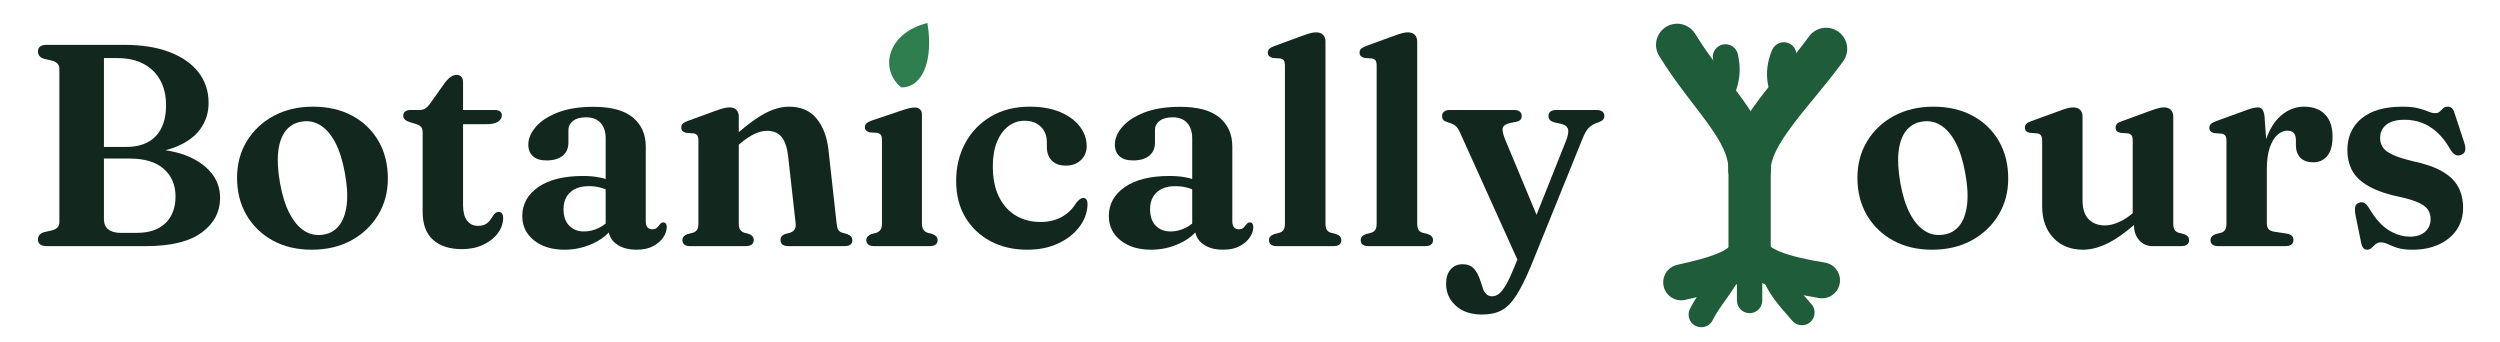
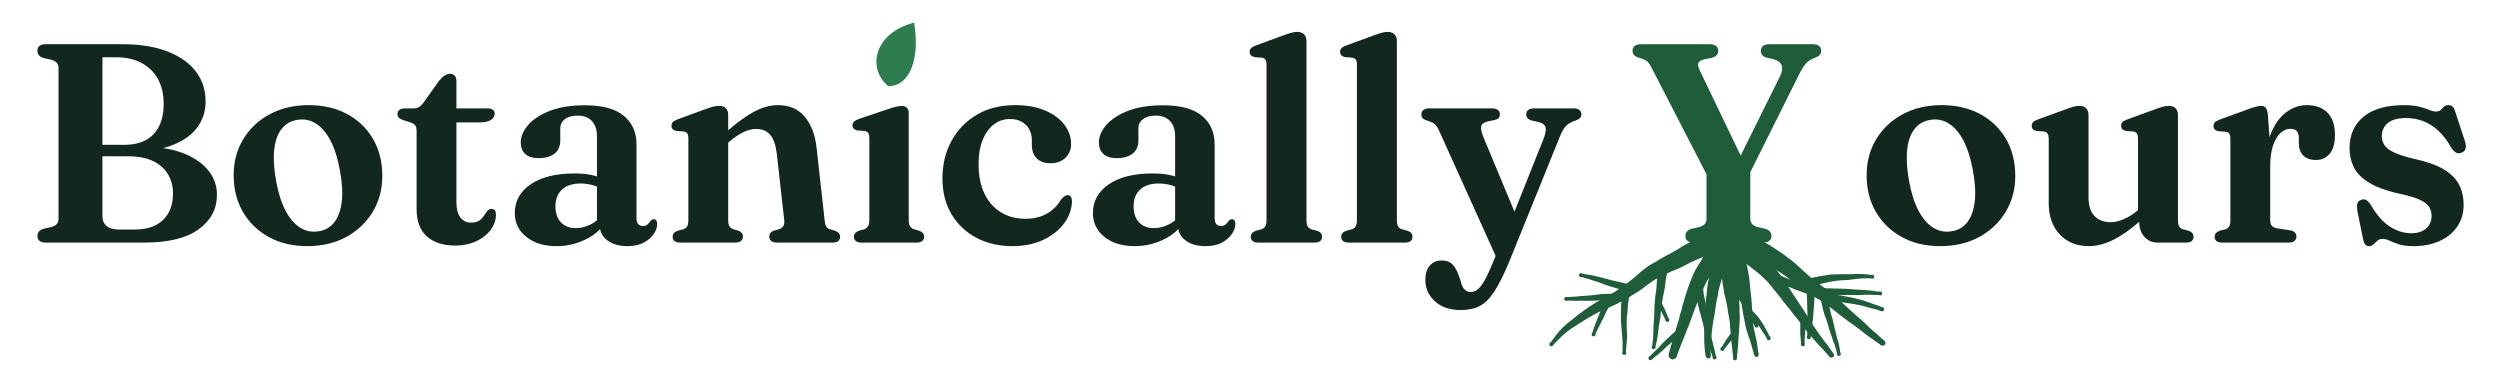
- <svg xmlns="http://www.w3.org/2000/svg" viewBox="-160 -1712 17390 2376" role="img" aria-label="Botanically Yours">
+ <svg xmlns="http://www.w3.org/2000/svg" viewBox="-160 -1712 17643 2712" role="img" aria-label="Botanically Yours">
  <g transform="scale(1,-1)">
    <path transform="translate(0.0,0)" d="M1371 337Q1371 188 1242.5 94.0Q1114 0 857 0H164Q133 0 118.5 12.5Q104 25 104 46Q104 84 146 97L203 110Q228 117 240.5 131.0Q253 145 253 167V1233Q253 1255 240.5 1269.0Q228 1283 203 1290L146 1303Q104 1316 104 1354Q104 1376 118.5 1388.0Q133 1400 164 1400H704Q890 1400 1021.5 1349.0Q1153 1298 1222.0 1207.5Q1291 1117 1291 996Q1291 895 1234.5 816.0Q1178 737 1067 692Q1032 677 991 667Q1064 656 1125 634Q1242 590 1306.5 513.5Q1371 437 1371 337ZM563 690H718Q807 690 869.0 723.5Q931 757 963.0 822.0Q995 887 995 980Q995 1079 955.5 1152.5Q916 1226 840.0 1267.0Q764 1308 654 1308H563ZM743 609H563V189Q563 140 593.5 116.0Q624 92 683 92H789Q878 92 938.5 123.0Q999 154 1030.0 211.5Q1061 269 1061 345Q1061 465 979.5 537.0Q898 609 743 609Z" fill="#12281F" />
    <path transform="translate(1418.0,0)" d="M600 970Q755 970 872.0 907.0Q989 844 1054.5 731.5Q1120 619 1120 470Q1120 329 1052.5 217.0Q985 105 866.0 40.0Q747 -25 590 -25Q436 -25 319.5 39.0Q203 103 137.0 215.5Q71 328 71 475Q71 618 138.5 729.5Q206 841 325.0 905.5Q444 970 600 970ZM671 80Q739 90 780.5 142.5Q822 195 833.5 287.0Q845 379 821 508Q798 637 754.0 720.5Q710 804 650.0 841.0Q590 878 520 866Q451 855 409.5 802.5Q368 750 357.5 658.5Q347 567 370 437Q393 309 437.0 225.5Q481 142 541.0 105.0Q601 68 671 80Z" fill="#12281F" />
    <path transform="translate(2609.0,0)" d="M126 849 80 863Q56 871 46.0 881.5Q36 892 36 906Q36 926 49.5 936.5Q63 947 86 947H147Q171 947 187.0 956.0Q203 965 220 988L329 1141Q350 1167 369.0 1179.0Q388 1191 407 1191Q428 1191 440.0 1178.0Q452 1165 452 1140V947H672Q695 947 708.5 937.5Q722 928 722 910Q722 884 696.0 866.0Q670 848 612 848H452V285Q452 215 479.5 178.0Q507 141 556 141Q593 141 613.5 155.5Q634 170 646.0 189.0Q658 208 669.5 222.5Q681 237 699 238Q714 238 722.5 228.0Q731 218 731 195Q730 138 693.5 89.0Q657 40 592.0 9.5Q527 -21 444 -21Q316 -21 243.5 43.5Q171 108 171 238V790Q171 816 160.5 828.5Q150 841 126 849Z" fill="#12281F" />
    <path transform="translate(3387.0,0)" d="M86 209Q86 334 197.5 411.0Q309 488 509 488Q574 488 627 477Q647 473 666 467V749Q666 819 630.5 857.5Q595 896 530 896Q471 896 439.0 871.0Q407 846 407 809V721Q407 661 367.0 628.5Q327 596 254 596Q192 596 160.0 625.5Q128 655 128 706Q128 769 180.0 829.5Q232 890 333.0 929.5Q434 969 582 969Q766 969 855.5 894.5Q945 820 945 693V173Q945 145 956.5 131.0Q968 117 989 117Q1011 117 1022.0 127.5Q1033 138 1041 149Q1046 156 1052.0 160.5Q1058 165 1067 165Q1079 165 1085.0 156.0Q1091 147 1091 132Q1091 98 1067.5 62.0Q1044 26 997.5 0.5Q951 -25 881 -25Q792 -25 739 16Q698 46 688 95Q642 47 577 18Q484 -25 380 -25Q249 -25 167.5 40.0Q86 105 86 209ZM666 395Q646 403 626 408Q590 417 549 417Q466 417 419.5 374.5Q373 332 373.0 257.0Q373 182 412.5 142.0Q452 102 515 102Q569 102 619 127Q644 139 666 157Z" fill="#12281F" />
    <path transform="translate(4508.0,0)" d="M471 902V793Q574 881 650 922Q740 970 821 970Q944 970 1012.0 887.5Q1080 805 1095 668L1151 163Q1154 130 1162.0 115.0Q1170 100 1189 94L1224 84Q1243 77 1252.0 66.5Q1261 56 1261 41Q1261 22 1248.0 11.0Q1235 0 1206 0H816Q761 0 761 44Q761 71 792 84L830 94Q849 101 859.5 116.0Q870 131 866 163L814 627Q804 714 769.5 758.0Q735 802 668 802Q626 802 579.5 780.0Q533 758 481 714L471 705V160Q471 129 480.0 115.0Q489 101 507 94L543 84Q575 71 575 44Q575 0 519 0H133Q105 0 92.0 11.0Q79 22 79 41Q79 56 87.5 66.5Q96 77 115 84L155 94Q173 101 181.5 115.0Q190 129 190 160V733Q190 759 182.5 770.0Q175 781 158 784L105 788Q87 792 79.0 801.0Q71 810 71 824Q71 841 80.5 851.0Q90 861 117 871L303 939Q341 953 364.0 959.0Q387 965 408 965Q439 965 455.0 947.5Q471 930 471 902Z" fill="#12281F" />
    <path transform="translate(5785.0,0)" d="M468 916V160Q468 130 477.5 115.5Q487 101 504 94L541 84Q558 78 567.5 67.5Q577 57 577 41Q577 22 563.0 11.0Q549 0 524 0H133Q109 0 95.0 11.0Q81 22 81 41Q81 56 90.0 66.5Q99 77 116 84L155 94Q172 102 181.0 115.5Q190 129 190 160V737Q190 763 182.0 773.5Q174 784 158 788L105 791Q88 796 79.5 804.5Q71 813 71 827Q71 843 82.0 853.5Q93 864 117 873L328 944Q361 955 380.5 959.5Q400 964 420 964Q442 964 455.0 951.0Q468 938 468 916Z" fill="#12281F" />
    <path d="M6109.0 1104.0 c-154.0 126.0 -98.0 378.0 182.0 448.0 c42.0 -252.0 -28.0 -448.0 -182.0 -448.0Z" fill="#2E7D4F" />
    <path transform="translate(6420.0,0)" d="M979 695Q979 638 939.5 599.0Q900 560 834 560Q769 560 735.5 595.5Q702 631 702 689V721Q702 789 660.0 830.5Q618 872 547 872Q484 872 434.0 834.0Q384 796 355.0 725.0Q326 654 326 555Q326 430 368.5 343.5Q411 257 486.0 212.5Q561 168 657 168Q742 168 805.5 203.0Q869 238 906 301Q923 321 934.0 328.0Q945 335 956 335Q972 335 979.0 320.5Q986 306 985 287Q981 202 926.0 131.0Q871 60 778.5 17.5Q686 -25 566 -25Q421 -25 309.5 34.5Q198 94 134.5 201.0Q71 308 71 453Q71 600 134.5 717.0Q198 834 313.0 902.0Q428 970 584 970Q706 970 794.5 932.5Q883 895 931.0 832.5Q979 770 979 695Z" fill="#12281F" />
    <path transform="translate(7467.0,0)" d="M86 209Q86 334 197.5 411.0Q309 488 509 488Q574 488 627 477Q647 473 666 467V749Q666 819 630.5 857.5Q595 896 530 896Q471 896 439.0 871.0Q407 846 407 809V721Q407 661 367.0 628.5Q327 596 254 596Q192 596 160.0 625.5Q128 655 128 706Q128 769 180.0 829.5Q232 890 333.0 929.5Q434 969 582 969Q766 969 855.5 894.5Q945 820 945 693V173Q945 145 956.5 131.0Q968 117 989 117Q1011 117 1022.0 127.5Q1033 138 1041 149Q1046 156 1052.0 160.5Q1058 165 1067 165Q1079 165 1085.0 156.0Q1091 147 1091 132Q1091 98 1067.5 62.0Q1044 26 997.5 0.5Q951 -25 881 -25Q792 -25 739 16Q698 46 688 95Q642 47 577 18Q484 -25 380 -25Q249 -25 167.5 40.0Q86 105 86 209ZM666 395Q646 403 626 408Q590 417 549 417Q466 417 419.5 374.5Q373 332 373.0 257.0Q373 182 412.5 142.0Q452 102 515 102Q569 102 619 127Q644 139 666 157Z" fill="#12281F" />
    <path transform="translate(8588.0,0)" d="M472 1423V160Q472 129 480.5 114.5Q489 100 507 94L545 84Q564 78 573.0 67.5Q582 57 582 41Q582 22 569.0 11.0Q556 0 527 0H133Q105 0 92.0 11.0Q79 22 79 41Q79 56 88.0 66.5Q97 77 116 84L155 94Q173 101 181.5 115.0Q190 129 190 160V1255Q190 1280 182.5 1291.0Q175 1302 158 1305L105 1309Q87 1314 79.0 1323.0Q71 1332 71 1346Q71 1362 81.0 1372.0Q91 1382 117 1392L303 1460Q343 1475 366.0 1481.0Q389 1487 406 1487Q439 1487 455.5 1469.5Q472 1452 472 1423Z" fill="#12281F" />
    <path transform="translate(9226.0,0)" d="M472 1423V160Q472 129 480.5 114.5Q489 100 507 94L545 84Q564 78 573.0 67.5Q582 57 582 41Q582 22 569.0 11.0Q556 0 527 0H133Q105 0 92.0 11.0Q79 22 79 41Q79 56 88.0 66.5Q97 77 116 84L155 94Q173 101 181.5 115.0Q190 129 190 160V1255Q190 1280 182.5 1291.0Q175 1302 158 1305L105 1309Q87 1314 79.0 1323.0Q71 1332 71 1346Q71 1362 81.0 1372.0Q91 1382 117 1392L303 1460Q343 1475 366.0 1481.0Q389 1487 406 1487Q439 1487 455.5 1469.5Q472 1452 472 1423Z" fill="#12281F" />
    <path transform="translate(9864.0,0)" d="M504 -159 531 -94 135 783Q118 823 99.5 837.5Q81 852 42 863Q23 869 15.0 879.0Q7 889 7 905Q7 925 21.5 936.0Q36 947 60 947H508Q533 947 547.0 936.0Q561 925 561 905Q561 889 552.0 879.0Q543 869 520 864L483 857Q437 847 429.5 823.0Q422 799 447 739L664 218L867 727Q891 786 883.0 814.0Q875 842 829 852L788 861Q766 867 756.5 878.0Q747 889 747 905Q747 925 761.0 936.0Q775 947 799 947H1083Q1108 947 1122.0 936.0Q1136 925 1136 905Q1136 891 1127.5 880.5Q1119 870 1097 862Q1053 848 1029.0 824.5Q1005 801 983 745L626 -137Q570 -271 522.0 -345.0Q474 -419 419.0 -447.5Q364 -476 286 -476Q170 -476 102.5 -414.5Q35 -353 35 -263Q35 -198 66.5 -162.0Q98 -126 150 -126Q201 -126 228.5 -156.5Q256 -187 273 -239L286 -277Q294 -313 312.0 -331.0Q330 -349 353 -349Q378 -349 399.0 -334.5Q420 -320 445.5 -279.5Q471 -239 504 -159Z" fill="#12281F" />
-     <g fill="none" stroke="#1F5C39" stroke-linecap="round" stroke-linejoin="round">
-       <path d="M12010.2 0.0 L12010.2 560.0" stroke-width="294.0" />
-       <path d="M12010.2 532.0 C12010.2 812.0 11730.2 1036.0 11506.2 1400.0" stroke-width="294.0" />
-       <path d="M12010.2 532.0 C12010.2 784.0 12318.2 1064.0 12542.2 1372.0" stroke-width="294.0" />
-       <path d="M11772.2 1008.0 C11842.2 1092.0 11870.2 1204.0 11842.2 1316.0" stroke-width="176.4" />
-       <path d="M12276.2 1022.0 C12206.2 1120.0 12206.2 1232.0 12248.2 1330.0" stroke-width="176.4" />
-       <path d="M12010.2 0.0 C11982.2 -140.0 11786.2 -196.0 11534.2 -252.0" stroke-width="249.9" />
-       <path d="M12010.2 0.0 C12038.2 -140.0 12262.2 -196.0 12514.2 -238.0" stroke-width="249.9" />
-       <path d="M11870.2 -168.0 C11814.2 -280.0 11730.2 -364.0 11674.2 -476.0" stroke-width="176.4" />
-       <path d="M12178.2 -168.0 C12206.2 -280.0 12290.2 -364.0 12374.2 -462.0" stroke-width="176.4" />
-       <path d="M12010.2 -56.0 L12010.2 -378.0" stroke-width="176.4" />
+     <path transform="translate(11331.2,0)" d="M861 497V167Q861 145 874.0 131.0Q887 117 911 110L968 97Q1010 84 1010 46Q1010 25 995.5 12.5Q981 0 950 0H463Q432 0 417.5 12.5Q403 25 403 46Q403 84 445 97L502 110Q527 117 539.5 131.0Q552 145 552 167V482L167 1229Q151 1262 137.5 1275.0Q124 1288 102 1296L71 1306Q48 1313 39.0 1325.5Q30 1338 30 1354Q30 1376 45.5 1388.0Q61 1400 92 1400H571Q603 1400 619.0 1388.0Q635 1376 635 1354Q635 1316 587 1303L539 1294Q502 1285 494.5 1268.5Q487 1252 504 1216L793 614L1071 1174Q1093 1219 1082.5 1250.0Q1072 1281 1024 1295L973 1306Q956 1311 946.0 1323.0Q936 1335 936 1354Q936 1376 951.0 1388.0Q966 1400 997 1400H1300Q1331 1400 1346.0 1388.0Q1361 1376 1361 1354Q1361 1337 1352.5 1326.0Q1344 1315 1322 1306L1306 1300Q1286 1292 1269.0 1278.5Q1252 1265 1234.5 1238.5Q1217 1212 1194 1164Z" fill="#1F5C39" />
+     <g fill="#1F5C39">
+       <path d="M12061 -26 L12027 -36 L11996 -45 L11965 -57 L11932 -70 L11900 -83 L11867 -98 L11833 -112 L11802 -126 L11771 -140 L11740 -156 L11706 -173 L11671 -189 L11638 -202 L11608 -216 L11576 -233 L11544 -248 L11516 -263 L11489 -282 L11461 -302 L11432 -324 L11400 -346 L11369 -365 L11338 -385 L11305 -404 L11272 -421 L11239 -438 L11205 -453 L11172 -467 L11140 -481 L11110 -497 L11079 -514 L11048 -532 L11018 -550 L10988 -569 L10957 -589 L10927 -608 L10900 -628 L10873 -650 L10848 -675 L10823 -700 L10797 -726 L10779 -710 L10801 -681 L10822 -652 L10846 -623 L10872 -596 L10900 -571 L10929 -548 L10957 -526 L10985 -503 L11015 -482 L11045 -460 L11076 -440 L11107 -420 L11140 -402 L11172 -384 L11202 -368 L11232 -350 L11261 -331 L11289 -311 L11318 -290 L11346 -269 L11372 -248 L11399 -224 L11427 -200 L11458 -176 L11491 -154 L11524 -136 L11554 -117 L11588 -98 L11620 -81 L11650 -65 L11680 -48 L11711 -28 L11744 -9 L11778 8 L11810 24 L11841 41 L11875 57 L11908 73 L11943 90 L11980 104 L12015 116Z" />
+       <circle cx="10788" cy="-718" r="14" />
+       <path d="M11615 -173 L11607 -208 L11599 -242 L11594 -276 L11590 -312 L11583 -349 L11576 -384 L11570 -419 L11565 -453 L11561 -489 L11558 -525 L11552 -561 L11546 -596 L11542 -632 L11537 -668 L11530 -704 L11521 -739 L11500 -736 L11503 -700 L11507 -665 L11508 -629 L11509 -593 L11511 -557 L11514 -521 L11515 -486 L11516 -449 L11519 -413 L11522 -376 L11528 -340 L11531 -306 L11533 -270 L11536 -232 L11542 -196 L11548 -160Z" />
+       <circle cx="11510" cy="-738" r="14" />
+       <path d="M11559 -409 L11574 -441 L11590 -474 L11604 -507 L11617 -541 L11596 -550 L11580 -518 L11564 -486 L11547 -455 L11531 -422Z" />
+       <circle cx="11607" cy="-546" r="14" />
+       <path d="M11334 -353 L11301 -340 L11268 -329 L11234 -318 L11199 -308 L11165 -296 L11131 -283 L11097 -272 L11063 -261 L11029 -251 L10995 -241 L10999 -219 L11035 -224 L11071 -230 L11107 -238 L11142 -247 L11177 -256 L11211 -265 L11246 -273 L11282 -281 L11318 -290 L11353 -302Z" />
+       <circle cx="10997" cy="-230" r="14" />
+       <path d="M11340 -350 L11336 -387 L11331 -422 L11327 -457 L11325 -493 L11321 -528 L11320 -563 L11320 -598 L11322 -634 L11322 -671 L11320 -708 L11316 -744 L11314 -779 L11292 -779 L11290 -743 L11291 -707 L11289 -672 L11286 -636 L11283 -601 L11280 -564 L11279 -527 L11280 -491 L11280 -454 L11282 -417 L11286 -381 L11287 -346Z" />
+       <circle cx="11303" cy="-779" r="14" />
+       <path d="M11251 -410 L11216 -408 L11180 -407 L11145 -406 L11110 -409 L11074 -410 L11037 -411 L11001 -410 L10965 -411 L10929 -410 L10893 -408 L10893 -386 L10928 -383 L10964 -381 L11000 -377 L11036 -375 L11071 -372 L11107 -368 L11143 -363 L11180 -362 L11216 -361 L11253 -361Z" />
+       <circle cx="10893" cy="-397" r="14" />
+       <path d="M11208 -429 L11191 -460 L11174 -491 L11160 -524 L11143 -556 L11127 -588 L11111 -620 L11096 -652 L11075 -644 L11086 -610 L11098 -576 L11111 -542 L11125 -509 L11137 -475 L11152 -441 L11168 -408Z" />
+       <circle cx="11086" cy="-648" r="14" />
+       <path d="M12089 1 L12066 -24 L12044 -49 L12023 -76 L12002 -105 L11981 -133 L11961 -161 L11941 -192 L11919 -221 L11900 -248 L11884 -276 L11869 -306 L11855 -338 L11840 -370 L11827 -402 L11814 -435 L11801 -467 L11789 -501 L11776 -535 L11764 -570 L11750 -604 L11737 -637 L11724 -671 L11710 -704 L11697 -737 L11685 -770 L11673 -804 L11617 -787 L11626 -752 L11636 -717 L11646 -681 L11657 -647 L11667 -613 L11677 -578 L11688 -544 L11696 -509 L11707 -475 L11715 -440 L11726 -404 L11736 -370 L11748 -334 L11760 -299 L11773 -265 L11788 -229 L11805 -193 L11825 -159 L11844 -129 L11861 -98 L11880 -66 L11900 -35 L11919 -4 L11940 28 L11963 60 L11987 89Z" />
+       <circle cx="11645" cy="-795" r="29" />
+       <path d="M11852 -279 L11858 -315 L11862 -351 L11868 -386 L11875 -421 L11880 -456 L11888 -491 L11895 -527 L11902 -562 L11907 -599 L11912 -634 L11918 -669 L11926 -703 L11935 -738 L11943 -773 L11951 -808 L11930 -814 L11917 -780 L11906 -746 L11893 -712 L11882 -677 L11874 -641 L11866 -606 L11858 -571 L11849 -537 L11840 -502 L11830 -468 L11822 -432 L11813 -397 L11804 -361 L11798 -326 L11790 -291Z" />
+       <circle cx="11940" cy="-811" r="14" />
+       <path d="M11715 -643 L11686 -663 L11659 -685 L11632 -708 L11605 -731 L11579 -756 L11552 -780 L11524 -803 L11496 -826 L11478 -807 L11504 -781 L11530 -756 L11555 -731 L11579 -704 L11606 -679 L11632 -654 L11660 -629 L11689 -607Z" />
+       <circle cx="11487" cy="-816" r="14" />
+       <path d="M12092 27 L12080 -6 L12069 -40 L12056 -75 L12043 -109 L12029 -142 L12017 -175 L12006 -208 L11995 -241 L11986 -275 L11976 -308 L11968 -341 L11962 -377 L11954 -412 L11949 -445 L11944 -481 L11938 -518 L11931 -553 L11926 -587 L11922 -622 L11918 -658 L11914 -693 L11912 -728 L11912 -763 L11913 -799 L11878 -802 L11872 -766 L11869 -729 L11867 -692 L11867 -655 L11867 -619 L11867 -583 L11869 -545 L11872 -509 L11875 -474 L11876 -438 L11879 -400 L11884 -365 L11887 -328 L11892 -291 L11899 -254 L11906 -218 L11915 -181 L11924 -146 L11934 -110 L11945 -75 L11955 -41 L11964 -8 L11973 27 L11983 63Z" />
+       <circle cx="11896" cy="-800" r="18" />
+       <path d="M12063 116 L12099 102 L12134 85 L12167 68 L12199 52 L12231 36 L12266 19 L12298 -1 L12331 -19 L12362 -40 L12393 -60 L12425 -82 L12454 -104 L12484 -126 L12514 -151 L12542 -177 L12568 -201 L12594 -224 L12620 -247 L12647 -269 L12675 -289 L12703 -311 L12733 -331 L12763 -355 L12792 -379 L12819 -404 L12846 -429 L12872 -453 L12898 -477 L12924 -501 L12951 -524 L12979 -548 L13006 -573 L13032 -599 L13058 -622 L13085 -645 L13112 -670 L13139 -693 L13115 -724 L13085 -703 L13056 -682 L13027 -662 L12997 -640 L12969 -617 L12941 -596 L12912 -575 L12882 -554 L12853 -532 L12824 -510 L12795 -487 L12767 -465 L12739 -444 L12711 -424 L12683 -405 L12652 -388 L12621 -368 L12590 -349 L12559 -327 L12528 -305 L12499 -282 L12470 -259 L12444 -238 L12417 -220 L12387 -201 L12357 -182 L12328 -165 L12297 -148 L12267 -131 L12236 -117 L12205 -101 L12175 -89 L12141 -75 L12107 -61 L12075 -47 L12045 -36 L12013 -26Z" />
+       <circle cx="13127" cy="-709" r="19" />
+       <path d="M12582 -257 L12618 -250 L12653 -243 L12689 -236 L12725 -231 L12762 -225 L12800 -224 L12836 -223 L12872 -223 L12908 -223 L12944 -221 L12981 -222 L13018 -224 L13054 -230 L13052 -252 L13016 -252 L12981 -253 L12946 -256 L12910 -260 L12874 -264 L12838 -266 L12803 -269 L12769 -274 L12734 -281 L12700 -289 L12666 -297 L12631 -307 L12596 -316Z" />
+       <circle cx="13053" cy="-241" r="14" />
+       <path d="M12648 -308 L12647 -345 L12645 -381 L12644 -417 L12641 -453 L12638 -489 L12636 -525 L12631 -561 L12628 -598 L12622 -634 L12616 -669 L12594 -667 L12594 -631 L12595 -595 L12595 -559 L12596 -524 L12595 -488 L12594 -452 L12593 -416 L12592 -380 L12591 -345 L12589 -309Z" />
+       <circle cx="12605" cy="-668" r="14" />
+       <path d="M12677 -322 L12713 -322 L12749 -323 L12785 -324 L12821 -325 L12858 -326 L12894 -328 L12930 -331 L12966 -333 L13002 -335 L13039 -338 L13074 -343 L13110 -348 L13108 -370 L13072 -370 L13036 -368 L13001 -368 L12965 -370 L12929 -370 L12893 -370 L12857 -370 L12822 -372 L12786 -373 L12750 -375 L12714 -375 L12678 -377Z" />
+       <circle cx="13109" cy="-359" r="14" />
+       <path d="M12734 -362 L12742 -398 L12747 -434 L12754 -468 L12761 -502 L12772 -537 L12780 -572 L12788 -607 L12797 -642 L12806 -677 L12816 -712 L12823 -748 L12828 -784 L12806 -788 L12797 -753 L12787 -720 L12774 -686 L12763 -652 L12751 -618 L12741 -583 L12731 -549 L12718 -515 L12707 -479 L12699 -443 L12691 -409 L12682 -374Z" />
+       <circle cx="12817" cy="-786" r="14" />
+       <path d="M12739 -363 L12775 -367 L12811 -371 L12848 -377 L12884 -383 L12920 -391 L12955 -399 L12991 -409 L13026 -421 L13059 -433 L13094 -445 L13128 -459 L13118 -484 L13085 -473 L13050 -464 L13015 -455 L12981 -445 L12947 -438 L12912 -432 L12877 -427 L12842 -422 L12807 -419 L12771 -417 L12735 -415Z" />
+       <circle cx="13123" cy="-471" r="14" />
+       <path d="M12085 93 L12110 67 L12134 40 L12158 16 L12182 -8 L12208 -32 L12234 -55 L12261 -79 L12288 -104 L12316 -129 L12344 -157 L12369 -185 L12394 -215 L12416 -246 L12437 -277 L12457 -307 L12477 -337 L12496 -368 L12516 -397 L12536 -427 L12556 -458 L12576 -488 L12595 -518 L12615 -549 L12633 -580 L12653 -609 L12673 -638 L12694 -667 L12714 -695 L12737 -723 L12758 -754 L12779 -783 L12751 -805 L12727 -778 L12704 -752 L12679 -727 L12654 -699 L12630 -672 L12606 -644 L12582 -615 L12561 -586 L12539 -558 L12517 -530 L12494 -502 L12473 -474 L12450 -446 L12426 -417 L12405 -388 L12383 -361 L12360 -333 L12338 -305 L12317 -280 L12293 -256 L12268 -232 L12243 -211 L12216 -190 L12188 -168 L12159 -147 L12130 -124 L12101 -101 L12072 -77 L12043 -52 L12017 -27 L11991 -3Z" />
+       <circle cx="12765" cy="-794" r="18" />
+       <path d="M12364 -218 L12399 -230 L12433 -245 L12466 -258 L12500 -273 L12533 -289 L12565 -304 L12598 -319 L12631 -334 L12663 -349 L12697 -364 L12729 -383 L12759 -403 L12749 -422 L12716 -407 L12684 -393 L12650 -381 L12616 -369 L12582 -358 L12548 -345 L12514 -333 L12481 -319 L12448 -308 L12413 -297 L12380 -285 L12346 -276Z" />
+       <circle cx="12754" cy="-412" r="14" />
+       <path d="M12588 -540 L12584 -575 L12581 -611 L12578 -646 L12576 -682 L12574 -717 L12552 -718 L12548 -682 L12545 -646 L12545 -609 L12545 -573 L12547 -537Z" />
+       <circle cx="12563" cy="-718" r="14" />
+       <path d="M12091 66 L12103 33 L12115 0 L12129 -35 L12141 -71 L12152 -105 L12163 -141 L12172 -179 L12179 -216 L12185 -253 L12189 -290 L12192 -326 L12196 -362 L12200 -399 L12203 -435 L12205 -471 L12207 -507 L12210 -542 L12213 -577 L12218 -611 L12226 -645 L12234 -681 L12241 -717 L12245 -753 L12251 -788 L12221 -795 L12210 -760 L12201 -726 L12191 -692 L12179 -659 L12167 -623 L12158 -587 L12151 -550 L12144 -515 L12138 -479 L12132 -443 L12127 -408 L12120 -374 L12112 -338 L12106 -303 L12099 -269 L12090 -235 L12081 -202 L12070 -171 L12058 -139 L12044 -106 L12031 -74 L12015 -43 L11999 -10 L11984 24Z" />
+       <circle cx="12236" cy="-792" r="15" />
+       <path d="M12186 -460 L12211 -486 L12237 -512 L12260 -542 L12281 -573 L12299 -605 L12316 -637 L12332 -669 L12313 -680 L12293 -650 L12274 -620 L12254 -591 L12233 -563 L12210 -538 L12184 -514 L12158 -489Z" />
+       <circle cx="12322" cy="-675" r="14" />
+       <path d="M12113 51 L12113 13 L12112 -25 L12111 -63 L12108 -98 L12107 -133 L12105 -169 L12104 -203 L12105 -238 L12106 -274 L12106 -310 L12107 -343 L12111 -378 L12114 -415 L12116 -453 L12116 -489 L12118 -525 L12117 -564 L12114 -601 L12112 -637 L12109 -672 L12107 -708 L12104 -744 L12101 -780 L12096 -817 L12072 -816 L12068 -781 L12064 -745 L12060 -709 L12056 -673 L12053 -637 L12050 -601 L12048 -566 L12043 -532 L12036 -497 L12031 -461 L12025 -428 L12017 -393 L12008 -357 L12002 -319 L11996 -283 L11992 -248 L11986 -211 L11982 -172 L11979 -136 L11976 -100 L11974 -63 L11971 -29 L11968 5 L11963 39Z" />
+       <circle cx="12084" cy="-817" r="14" />
+       <path d="M12075 -256 L12099 -285 L12122 -316 L12141 -348 L12159 -380 L12176 -412 L12193 -446 L12206 -480 L12220 -514 L12232 -547 L12245 -581 L12226 -591 L12206 -560 L12188 -528 L12171 -497 L12154 -466 L12135 -436 L12115 -407 L12095 -378 L12074 -351 L12052 -325 L12027 -301Z" />
+       <circle cx="12236" cy="-586" r="14" />
+       <path d="M12096 -648 L12071 -674 L12049 -701 L12027 -729 L12004 -757 L11986 -744 L12005 -714 L12024 -683 L12046 -653 L12069 -625Z" />
+       <circle cx="11995" cy="-751" r="14" />
    </g>
-     <path transform="translate(12689.2,0)" d="M600 970Q755 970 872.0 907.0Q989 844 1054.5 731.5Q1120 619 1120 470Q1120 329 1052.5 217.0Q985 105 866.0 40.0Q747 -25 590 -25Q436 -25 319.5 39.0Q203 103 137.0 215.5Q71 328 71 475Q71 618 138.5 729.5Q206 841 325.0 905.5Q444 970 600 970ZM671 80Q739 90 780.5 142.5Q822 195 833.5 287.0Q845 379 821 508Q798 637 754.0 720.5Q710 804 650.0 841.0Q590 878 520 866Q451 855 409.5 802.5Q368 750 357.5 658.5Q347 567 370 437Q393 309 437.0 225.5Q481 142 541.0 105.0Q601 68 671 80Z" fill="#12281F" />
-     <path transform="translate(13880.2,0)" d="M804 144V147Q704 61 626 22Q532 -25 449 -25Q321 -25 243.0 57.5Q165 140 165 278V733Q165 758 157.0 769.5Q149 781 132 784L79 788Q61 792 53.0 801.0Q45 810 45 824Q45 840 55.0 850.5Q65 861 91 870L278 938Q317 953 340.0 959.0Q363 965 380 965Q413 965 429.5 947.5Q446 930 446 901V319Q446 231 488.0 187.5Q530 144 602 144Q646 144 696 166Q744 186 795 229V733Q795 758 787.5 769.5Q780 781 763 784L710 788Q692 792 684.0 801.0Q676 810 676 824Q676 840 685.5 850.5Q695 861 722 870L908 938Q946 952 969.5 958.5Q993 965 1013 965Q1044 965 1060.5 947.5Q1077 930 1077 901V160Q1077 129 1085.5 114.5Q1094 100 1112 94L1150 84Q1169 78 1178.0 67.5Q1187 57 1187 41Q1187 22 1174.0 11.0Q1161 0 1132 0H931Q877 0 840.5 40.5Q804 81 804 144Z" fill="#12281F" />
-     <path transform="translate(15137.2,0)" d="M455 901 466 744Q471 759 477 773Q518 871 585.0 920.5Q652 970 729 970Q824 970 876.0 916.0Q928 862 928 761Q928 671 891.0 627.0Q854 583 795 583Q735 583 704.0 615.0Q673 647 673 704V740Q672 772 658.0 787.5Q644 803 612 803Q577 803 544.5 774.0Q512 745 491.5 686.0Q471 627 471 535V161Q471 132 482.5 118.5Q494 105 524 100L610 87Q633 83 644.5 72.0Q656 61 656 42Q656 22 641.5 11.0Q627 0 600 0H133Q105 0 92.0 11.0Q79 22 79 41Q79 56 88.0 66.5Q97 77 116 84L155 94Q173 100 181.5 114.5Q190 129 190 160V731Q190 757 182.5 768.0Q175 779 158 782L105 786Q87 790 79.0 799.0Q71 808 71 822Q71 839 81.0 849.0Q91 859 117 869L299 935Q348 954 371.0 959.5Q394 965 407 965Q429 965 440.0 950.5Q451 936 455 901Z" fill="#12281F" />
-     <path transform="translate(16094.2,0)" d="M509 66Q578 66 615.5 100.5Q653 135 653 187Q653 220 638.5 247.0Q624 274 582.5 296.0Q541 318 462 337Q308 368 223.5 416.0Q139 464 106.5 527.5Q74 591 74 667Q74 806 172.5 888.0Q271 970 457 970Q524 970 566.5 959.0Q609 948 636.0 936.5Q663 925 684 925Q706 925 717.5 936.5Q729 948 740.5 959.0Q752 970 773 970Q788 970 800.0 960.5Q812 951 820 924L886 723Q898 688 893.5 666.0Q889 644 866 635Q843 626 826.5 634.5Q810 643 794 666Q750 745 698.5 791.5Q647 838 590.5 858.5Q534 879 473 879Q388 879 345.0 844.5Q302 810 302 751Q302 716 320.0 688.0Q338 660 387.5 636.5Q437 613 529 591Q660 563 736.0 518.5Q812 474 845.5 411.5Q879 349 879 265Q879 179 834.5 113.5Q790 48 710.5 11.5Q631 -25 527 -25Q461 -25 421.5 -12.0Q382 1 356.5 13.5Q331 26 307 26Q285 26 270.5 13.5Q256 1 243.0 -12.0Q230 -25 211 -25Q196 -25 185.5 -14.0Q175 -3 170 23L131 214Q124 254 128.5 273.5Q133 293 154 301Q176 310 193.0 299.5Q210 289 227 261Q289 156 361.5 111.0Q434 66 509 66Z" fill="#12281F" />
+     <path transform="translate(12942.2,0)" d="M600 970Q755 970 872.0 907.0Q989 844 1054.5 731.5Q1120 619 1120 470Q1120 329 1052.5 217.0Q985 105 866.0 40.0Q747 -25 590 -25Q436 -25 319.5 39.0Q203 103 137.0 215.5Q71 328 71 475Q71 618 138.5 729.5Q206 841 325.0 905.5Q444 970 600 970ZM671 80Q739 90 780.5 142.5Q822 195 833.5 287.0Q845 379 821 508Q798 637 754.0 720.5Q710 804 650.0 841.0Q590 878 520 866Q451 855 409.5 802.5Q368 750 357.5 658.5Q347 567 370 437Q393 309 437.0 225.5Q481 142 541.0 105.0Q601 68 671 80Z" fill="#12281F" />
+     <path transform="translate(14133.2,0)" d="M804 144V147Q704 61 626 22Q532 -25 449 -25Q321 -25 243.0 57.5Q165 140 165 278V733Q165 758 157.0 769.5Q149 781 132 784L79 788Q61 792 53.0 801.0Q45 810 45 824Q45 840 55.0 850.5Q65 861 91 870L278 938Q317 953 340.0 959.0Q363 965 380 965Q413 965 429.5 947.5Q446 930 446 901V319Q446 231 488.0 187.5Q530 144 602 144Q646 144 696 166Q744 186 795 229V733Q795 758 787.5 769.5Q780 781 763 784L710 788Q692 792 684.0 801.0Q676 810 676 824Q676 840 685.5 850.5Q695 861 722 870L908 938Q946 952 969.5 958.5Q993 965 1013 965Q1044 965 1060.5 947.5Q1077 930 1077 901V160Q1077 129 1085.5 114.5Q1094 100 1112 94L1150 84Q1169 78 1178.0 67.5Q1187 57 1187 41Q1187 22 1174.0 11.0Q1161 0 1132 0H931Q877 0 840.5 40.5Q804 81 804 144Z" fill="#12281F" />
+     <path transform="translate(15390.2,0)" d="M455 901 466 744Q471 759 477 773Q518 871 585.0 920.5Q652 970 729 970Q824 970 876.0 916.0Q928 862 928 761Q928 671 891.0 627.0Q854 583 795 583Q735 583 704.0 615.0Q673 647 673 704V740Q672 772 658.0 787.5Q644 803 612 803Q577 803 544.5 774.0Q512 745 491.5 686.0Q471 627 471 535V161Q471 132 482.5 118.5Q494 105 524 100L610 87Q633 83 644.5 72.0Q656 61 656 42Q656 22 641.5 11.0Q627 0 600 0H133Q105 0 92.0 11.0Q79 22 79 41Q79 56 88.0 66.5Q97 77 116 84L155 94Q173 100 181.5 114.5Q190 129 190 160V731Q190 757 182.5 768.0Q175 779 158 782L105 786Q87 790 79.0 799.0Q71 808 71 822Q71 839 81.0 849.0Q91 859 117 869L299 935Q348 954 371.0 959.5Q394 965 407 965Q429 965 440.0 950.5Q451 936 455 901Z" fill="#12281F" />
+     <path transform="translate(16347.2,0)" d="M509 66Q578 66 615.5 100.5Q653 135 653 187Q653 220 638.5 247.0Q624 274 582.5 296.0Q541 318 462 337Q308 368 223.5 416.0Q139 464 106.5 527.5Q74 591 74 667Q74 806 172.5 888.0Q271 970 457 970Q524 970 566.5 959.0Q609 948 636.0 936.5Q663 925 684 925Q706 925 717.5 936.5Q729 948 740.5 959.0Q752 970 773 970Q788 970 800.0 960.5Q812 951 820 924L886 723Q898 688 893.5 666.0Q889 644 866 635Q843 626 826.5 634.5Q810 643 794 666Q750 745 698.5 791.5Q647 838 590.5 858.5Q534 879 473 879Q388 879 345.0 844.5Q302 810 302 751Q302 716 320.0 688.0Q338 660 387.5 636.5Q437 613 529 591Q660 563 736.0 518.5Q812 474 845.5 411.5Q879 349 879 265Q879 179 834.5 113.5Q790 48 710.5 11.5Q631 -25 527 -25Q461 -25 421.5 -12.0Q382 1 356.5 13.5Q331 26 307 26Q285 26 270.5 13.5Q256 1 243.0 -12.0Q230 -25 211 -25Q196 -25 185.5 -14.0Q175 -3 170 23L131 214Q124 254 128.5 273.5Q133 293 154 301Q176 310 193.0 299.5Q210 289 227 261Q289 156 361.5 111.0Q434 66 509 66Z" fill="#12281F" />
  </g>
</svg>
